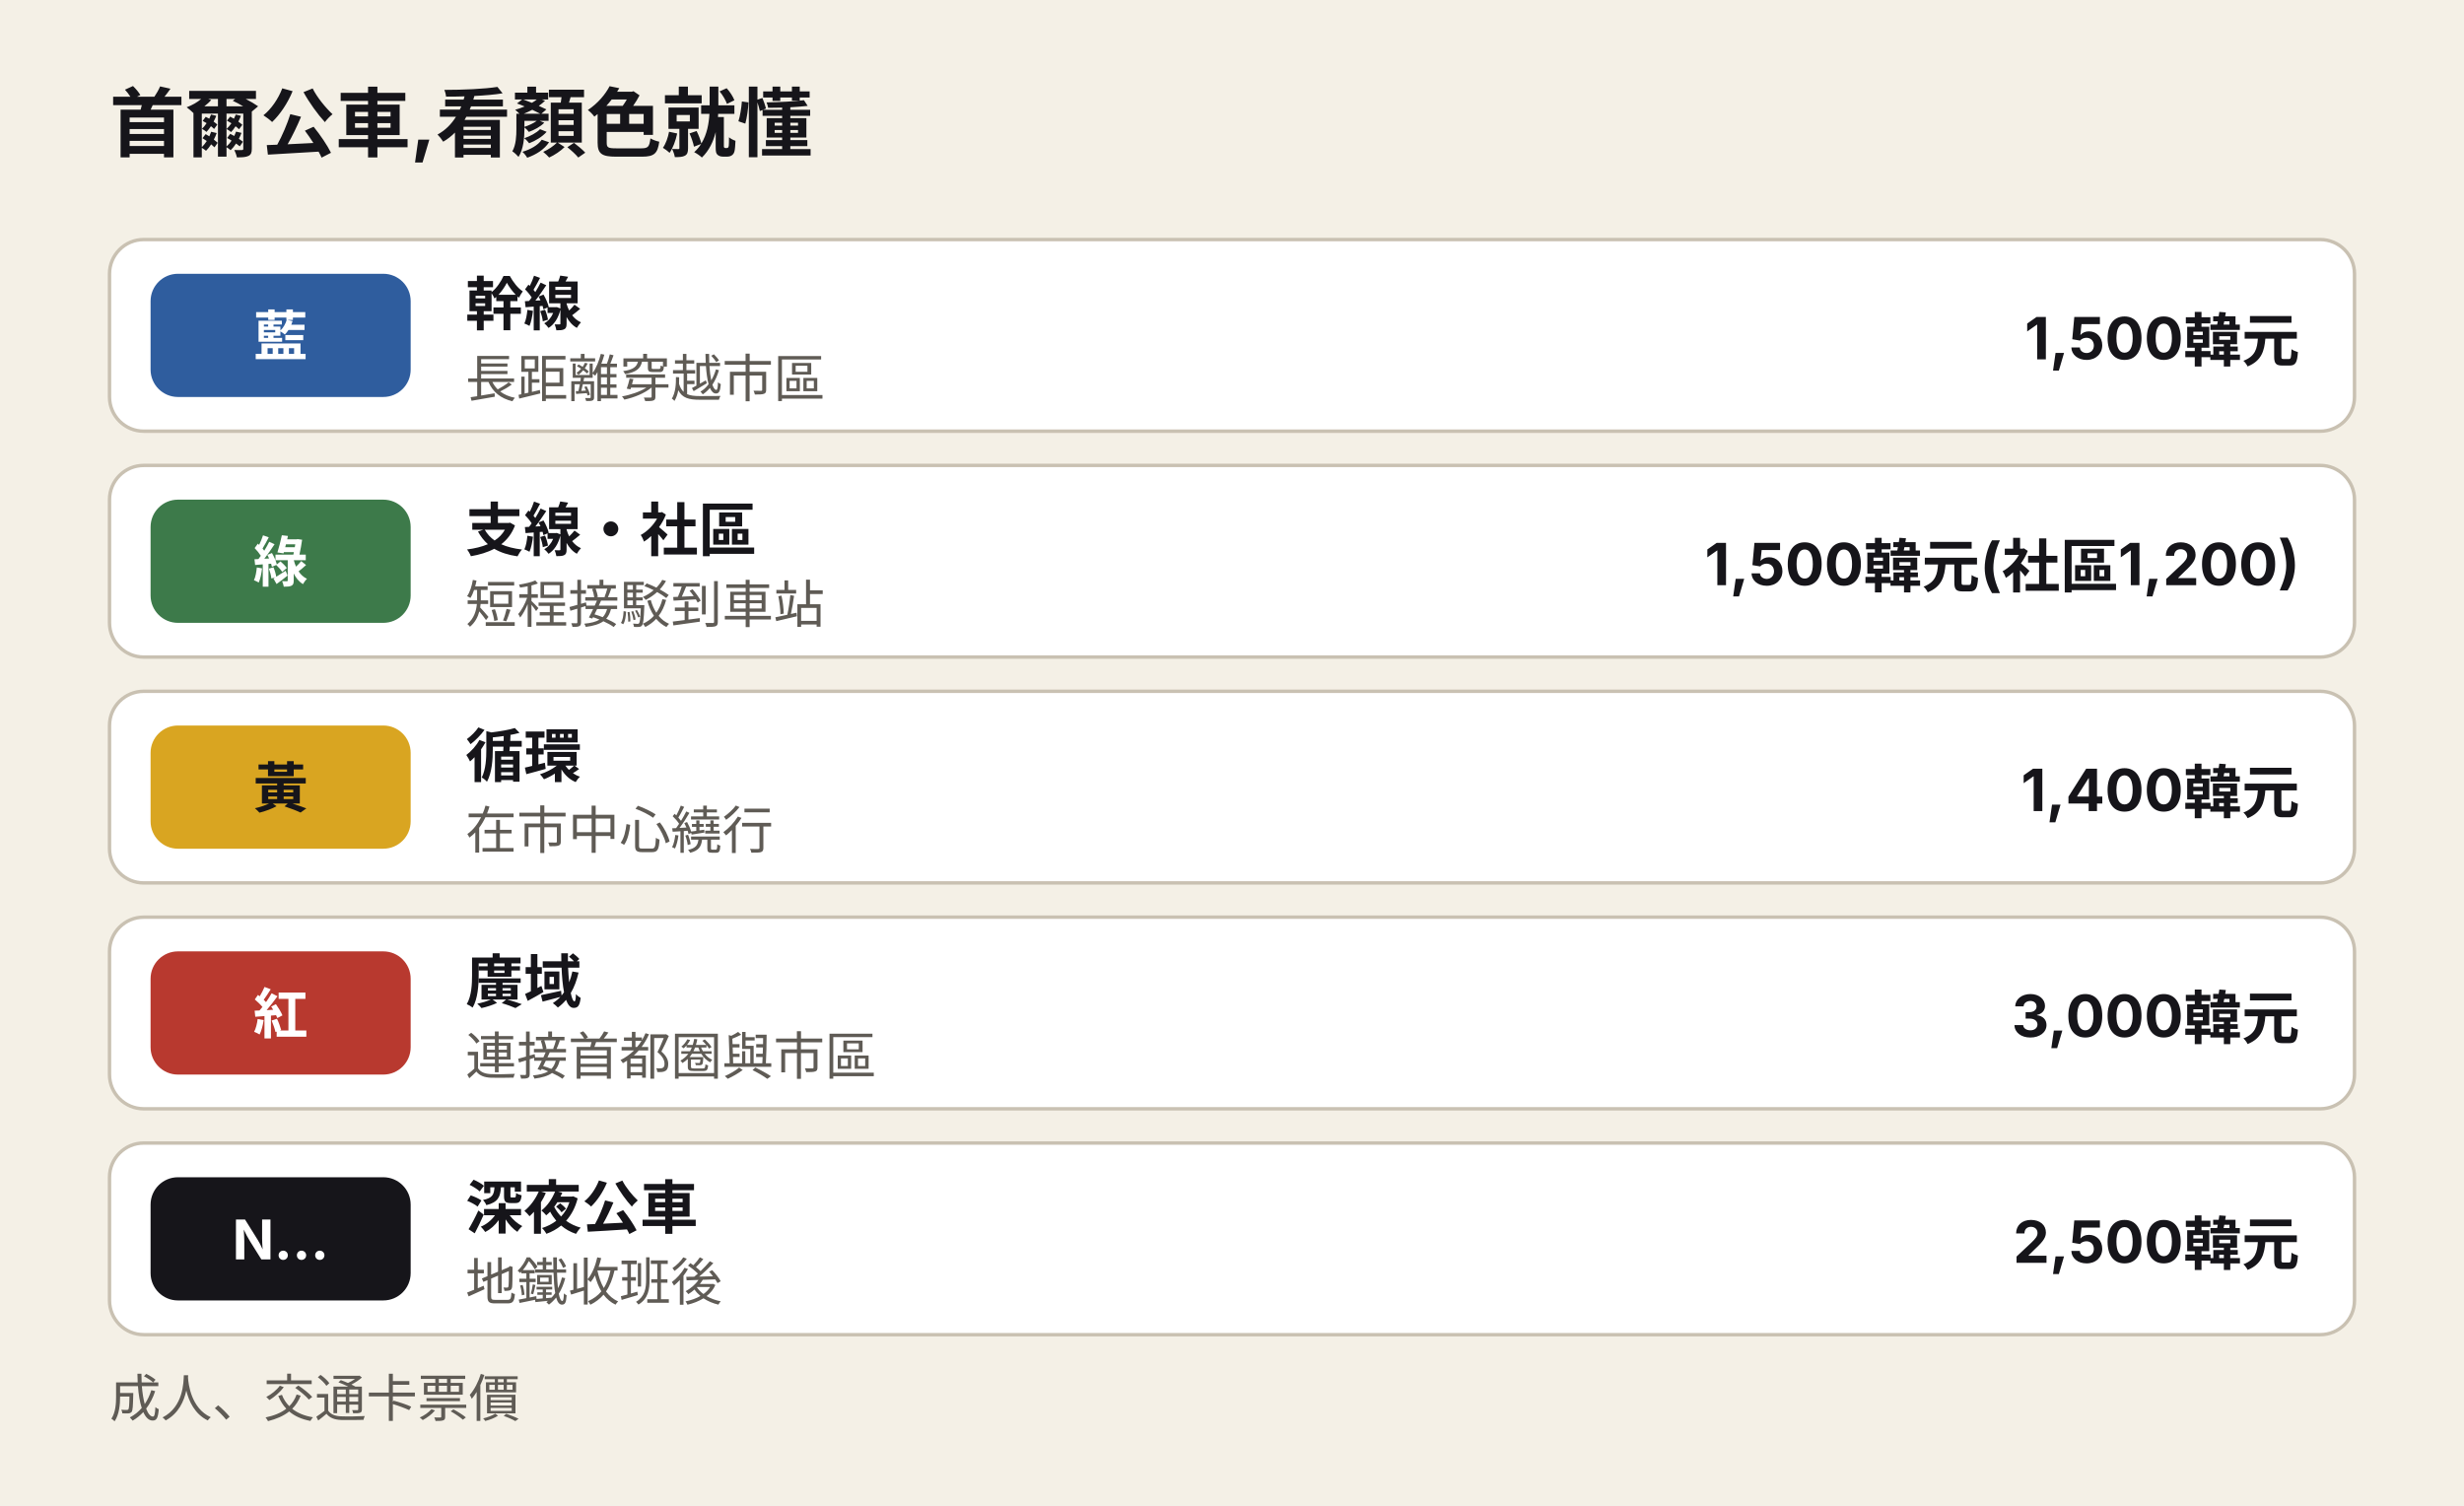
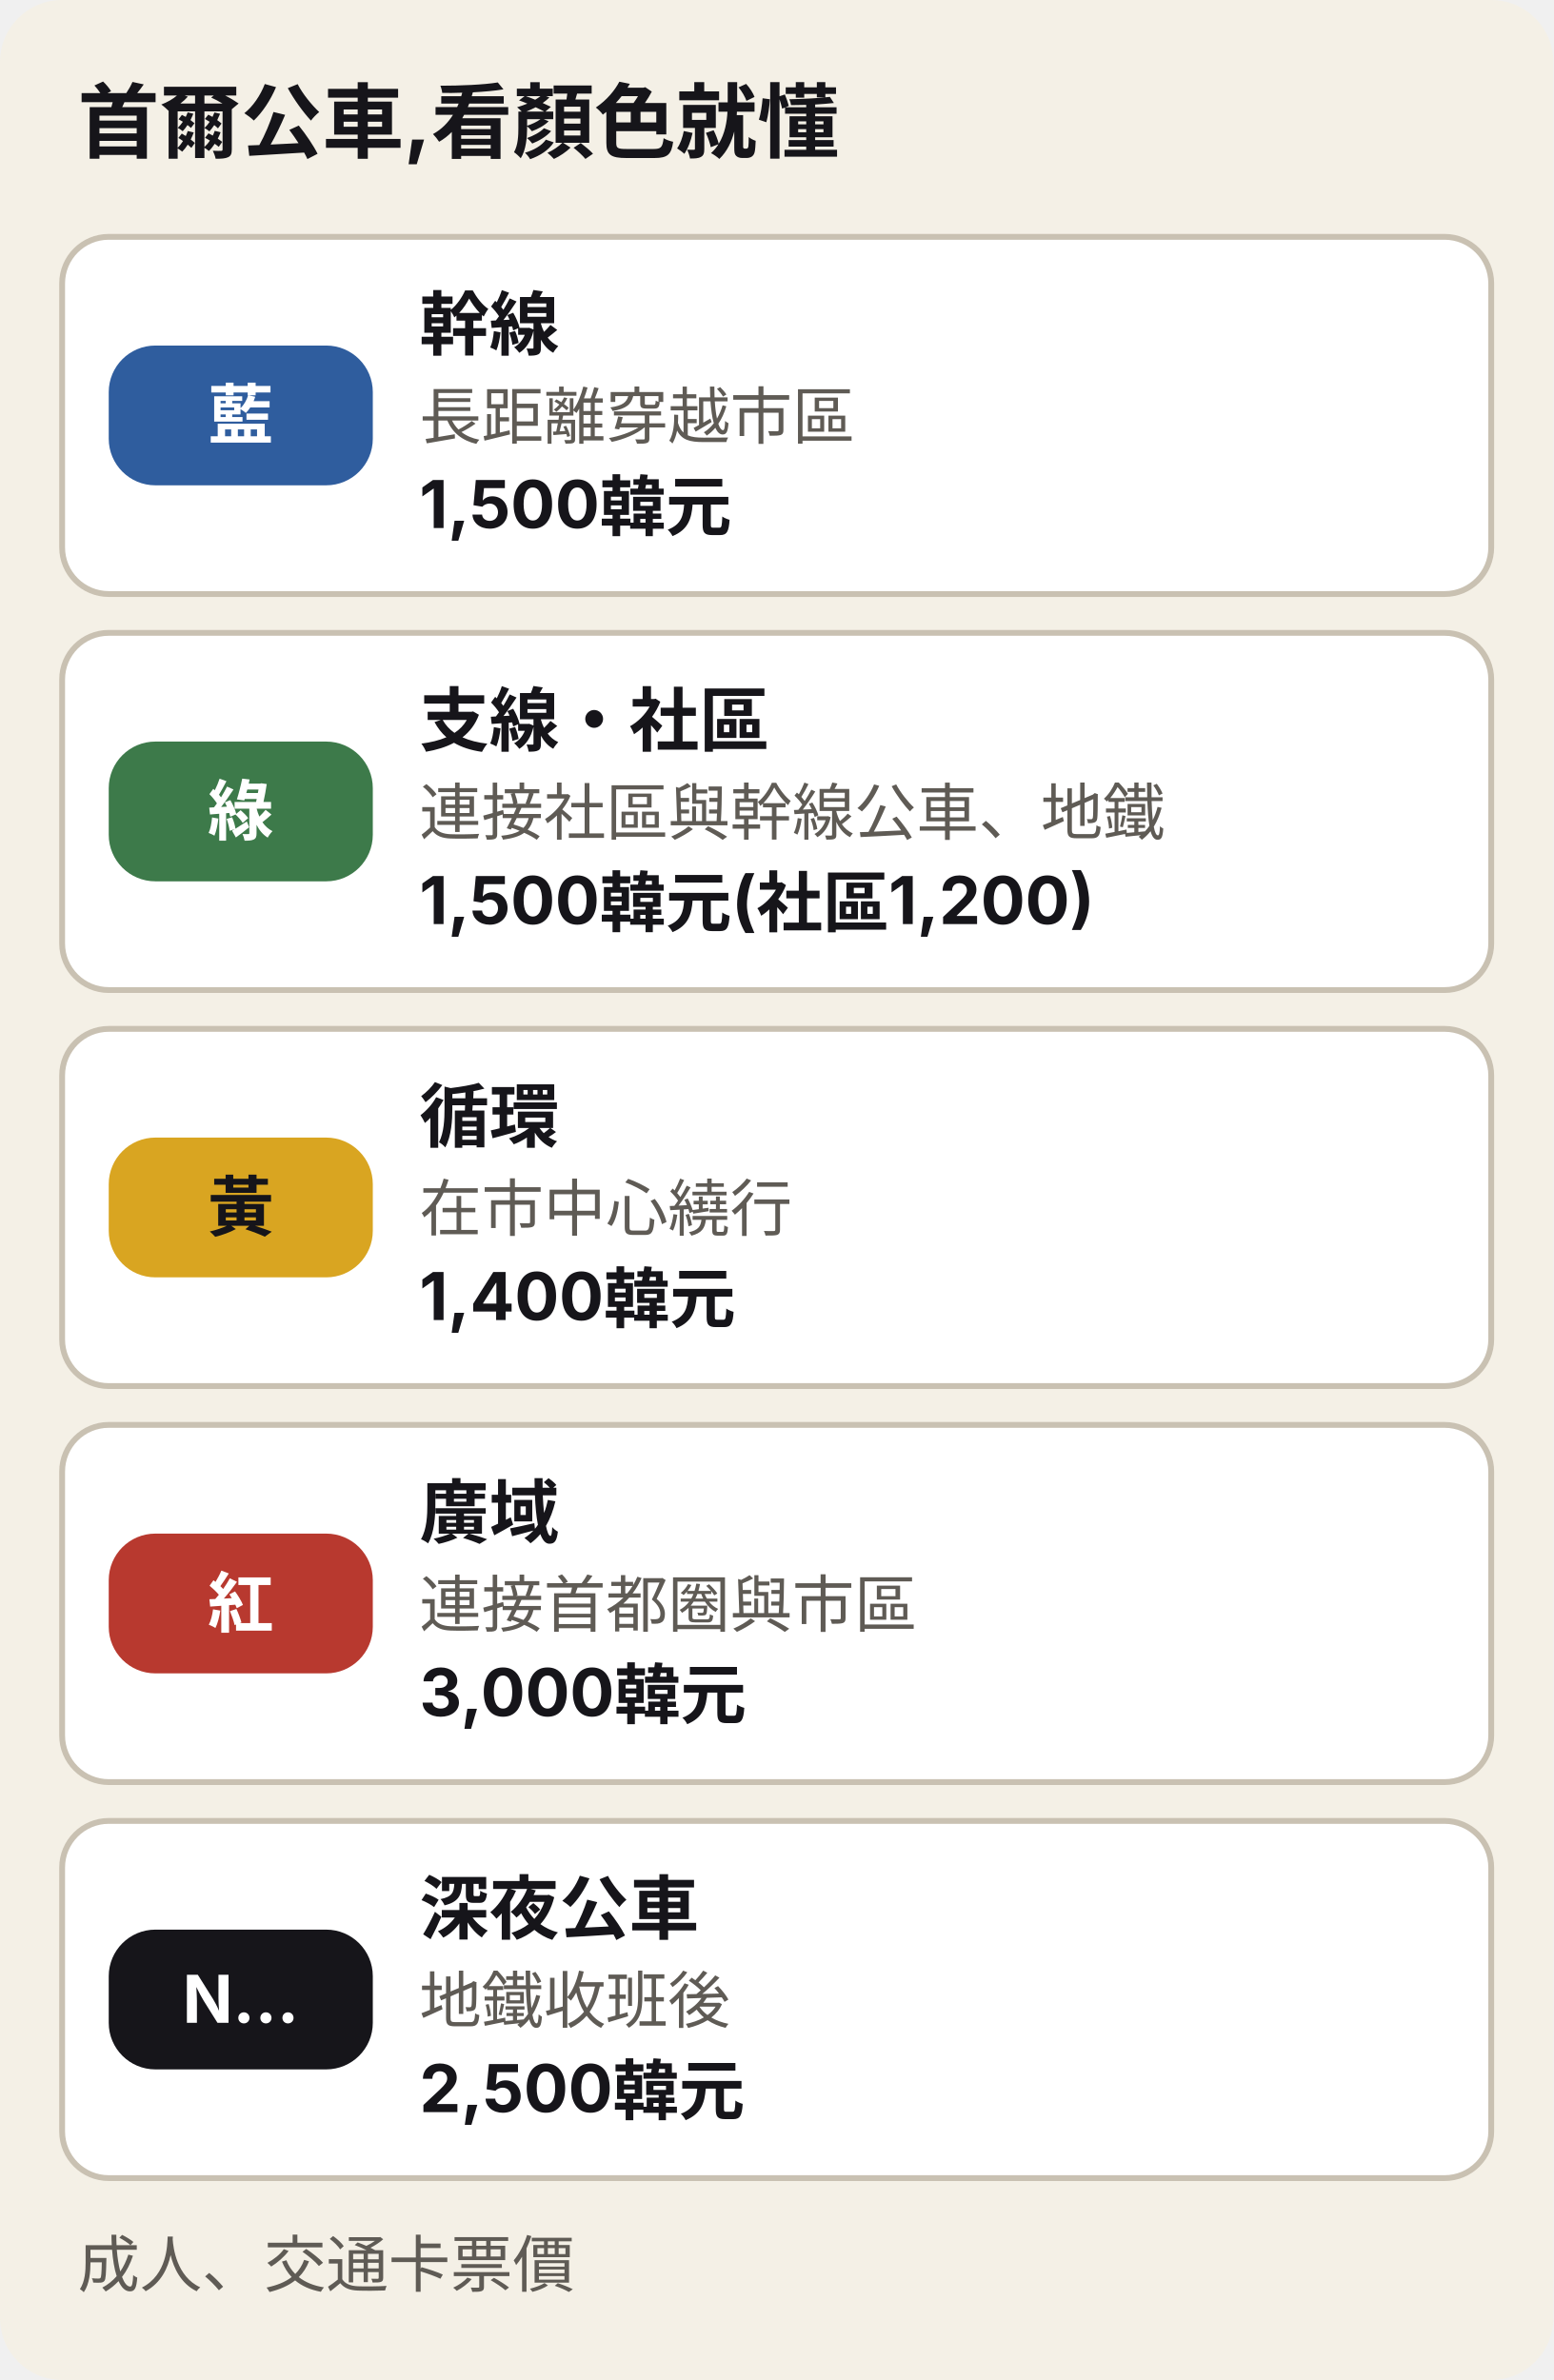
- <svg xmlns="http://www.w3.org/2000/svg" viewBox="0 0 720 440" role="img" aria-label="首爾公車,看顏色就懂" font-family="system-ui, -apple-system, &quot;Noto Sans KR&quot;, &quot;Noto Sans JP&quot;, &quot;Noto Sans TC&quot;, sans-serif">
-   <rect width="720" height="440" fill="#f4f0e6" />
-   <text x="32" y="44" font-size="22" font-weight="700" fill="#16151a">首爾公車,看顏色就懂</text>
-   <rect x="32" y="70" width="656" height="56" rx="10" fill="#ffffff" stroke="#c9c1b2" />
-   <rect x="44" y="80" width="76" height="36" rx="8" fill="#2f5d9e" />
-   <text x="82" y="104" font-size="16" font-weight="700" fill="#ffffff" text-anchor="middle">藍</text>
-   <text x="136" y="95" font-size="17" font-weight="700" fill="#16151a" text-anchor="start">幹線</text>
-   <text x="136" y="116" font-size="15" font-weight="400" fill="#5f5b55" text-anchor="start">長距離穿越市區</text>
-   <text x="672" y="105" font-size="17" font-weight="700" fill="#16151a" text-anchor="end">1,500韓元</text>
-   <rect x="32" y="136" width="656" height="56" rx="10" fill="#ffffff" stroke="#c9c1b2" />
-   <rect x="44" y="146" width="76" height="36" rx="8" fill="#3d7a4a" />
-   <text x="82" y="170" font-size="16" font-weight="700" fill="#ffffff" text-anchor="middle">綠</text>
-   <text x="136" y="161" font-size="17" font-weight="700" fill="#16151a" text-anchor="start">支線・社區</text>
-   <text x="136" y="182" font-size="15" font-weight="400" fill="#5f5b55" text-anchor="start">短程接駁到車站</text>
-   <text x="672" y="171" font-size="17" font-weight="700" fill="#16151a" text-anchor="end">1,500韓元(社區1,200)</text>
-   <rect x="32" y="202" width="656" height="56" rx="10" fill="#ffffff" stroke="#c9c1b2" />
-   <rect x="44" y="212" width="76" height="36" rx="8" fill="#d9a521" />
-   <text x="82" y="236" font-size="16" font-weight="700" fill="#16151a" text-anchor="middle">黃</text>
-   <text x="136" y="227" font-size="17" font-weight="700" fill="#16151a" text-anchor="start">循環</text>
-   <text x="136" y="248" font-size="15" font-weight="400" fill="#5f5b55" text-anchor="start">在市中心繞行</text>
-   <text x="672" y="237" font-size="17" font-weight="700" fill="#16151a" text-anchor="end">1,400韓元</text>
-   <rect x="32" y="268" width="656" height="56" rx="10" fill="#ffffff" stroke="#c9c1b2" />
-   <rect x="44" y="278" width="76" height="36" rx="8" fill="#b8392f" />
-   <text x="82" y="302" font-size="16" font-weight="700" fill="#ffffff" text-anchor="middle">紅</text>
-   <text x="136" y="293" font-size="17" font-weight="700" fill="#16151a" text-anchor="start">廣域</text>
-   <text x="136" y="314" font-size="15" font-weight="400" fill="#5f5b55" text-anchor="start">連接首都圈與市區</text>
-   <text x="672" y="303" font-size="17" font-weight="700" fill="#16151a" text-anchor="end">3,000韓元</text>
-   <rect x="32" y="334" width="656" height="56" rx="10" fill="#ffffff" stroke="#c9c1b2" />
-   <rect x="44" y="344" width="76" height="36" rx="8" fill="#16151a" />
-   <text x="82" y="368" font-size="16" font-weight="700" fill="#ffffff" text-anchor="middle">N…</text>
-   <text x="136" y="359" font-size="17" font-weight="700" fill="#16151a" text-anchor="start">深夜公車</text>
-   <text x="136" y="380" font-size="15" font-weight="400" fill="#5f5b55" text-anchor="start">地鐵收班後</text>
-   <text x="672" y="369" font-size="17" font-weight="700" fill="#16151a" text-anchor="end">2,500韓元</text>
-   <text x="32" y="414" font-size="15" font-weight="400" fill="#5f5b55" text-anchor="start">成人、交通卡票價</text>
+ <svg xmlns="http://www.w3.org/2000/svg" viewBox="0 0 400 613" role="img" aria-label="首爾公車,看顏色就懂" font-family="system-ui, -apple-system, &quot;Noto Sans KR&quot;, &quot;Noto Sans JP&quot;, &quot;Noto Sans TC&quot;, sans-serif">
+   <rect width="400" height="613" rx="16" fill="#f4f0e6" />
+   <defs>
+     <marker id="ah" viewBox="0 0 10 10" refX="9" refY="5" markerWidth="7" markerHeight="7" orient="auto-start-reverse">
+       <path d="M0,0 L10,5 L0,10 z" fill="#16151a" />
+     </marker>
+   </defs>
+   <text x="20" y="39" font-size="21" fill="#16151a" font-weight="bold" text-anchor="start">首爾公車,看顏色就懂</text>
+   <rect x="16" y="61" width="368" height="92" rx="12" fill="#ffffff" stroke="#c9c1b2" stroke-width="1.5" />
+   <rect x="28" y="89" width="68" height="36" rx="12" fill="#2f5d9e" />
+   <text x="62" y="113" font-size="17" fill="#ffffff" font-weight="bold" text-anchor="middle">藍</text>
+   <text x="108" y="90" font-size="18" fill="#16151a" font-weight="bold" text-anchor="start">幹線</text>
+   <text x="108" y="113" font-size="16" fill="#5f5b55" text-anchor="start">長距離穿越市區</text>
+   <text x="108" y="136" font-size="17" fill="#16151a" font-weight="bold" text-anchor="start">1,500韓元</text>
+   <rect x="16" y="163" width="368" height="92" rx="12" fill="#ffffff" stroke="#c9c1b2" stroke-width="1.5" />
+   <rect x="28" y="191" width="68" height="36" rx="12" fill="#3d7a4a" />
+   <text x="62" y="215" font-size="17" fill="#ffffff" font-weight="bold" text-anchor="middle">綠</text>
+   <text x="108" y="192" font-size="18" fill="#16151a" font-weight="bold" text-anchor="start">支線・社區</text>
+   <text x="108" y="215" font-size="16" fill="#5f5b55" text-anchor="start">連接社區與幹線公車、地鐵</text>
+   <text x="108" y="238" font-size="17" fill="#16151a" font-weight="bold" text-anchor="start">1,500韓元(社區1,200)</text>
+   <rect x="16" y="265" width="368" height="92" rx="12" fill="#ffffff" stroke="#c9c1b2" stroke-width="1.5" />
+   <rect x="28" y="293" width="68" height="36" rx="12" fill="#d9a521" />
+   <text x="62" y="317" font-size="17" fill="#16151a" font-weight="bold" text-anchor="middle">黃</text>
+   <text x="108" y="294" font-size="18" fill="#16151a" font-weight="bold" text-anchor="start">循環</text>
+   <text x="108" y="317" font-size="16" fill="#5f5b55" text-anchor="start">在市中心繞行</text>
+   <text x="108" y="340" font-size="17" fill="#16151a" font-weight="bold" text-anchor="start">1,400韓元</text>
+   <rect x="16" y="367" width="368" height="92" rx="12" fill="#ffffff" stroke="#c9c1b2" stroke-width="1.5" />
+   <rect x="28" y="395" width="68" height="36" rx="12" fill="#b8392f" />
+   <text x="62" y="419" font-size="17" fill="#ffffff" font-weight="bold" text-anchor="middle">紅</text>
+   <text x="108" y="396" font-size="18" fill="#16151a" font-weight="bold" text-anchor="start">廣域</text>
+   <text x="108" y="419" font-size="16" fill="#5f5b55" text-anchor="start">連接首都圈與市區</text>
+   <text x="108" y="442" font-size="17" fill="#16151a" font-weight="bold" text-anchor="start">3,000韓元</text>
+   <rect x="16" y="469" width="368" height="92" rx="12" fill="#ffffff" stroke="#c9c1b2" stroke-width="1.5" />
+   <rect x="28" y="497" width="68" height="36" rx="12" fill="#16151a" />
+   <text x="62" y="521" font-size="17" fill="#ffffff" font-weight="bold" text-anchor="middle">N…</text>
+   <text x="108" y="498" font-size="18" fill="#16151a" font-weight="bold" text-anchor="start">深夜公車</text>
+   <text x="108" y="521" font-size="16" fill="#5f5b55" text-anchor="start">地鐵收班後</text>
+   <text x="108" y="544" font-size="17" fill="#16151a" font-weight="bold" text-anchor="start">2,500韓元</text>
+   <text x="20" y="589" font-size="16" fill="#5f5b55" text-anchor="start">成人、交通卡票價</text>
</svg>
